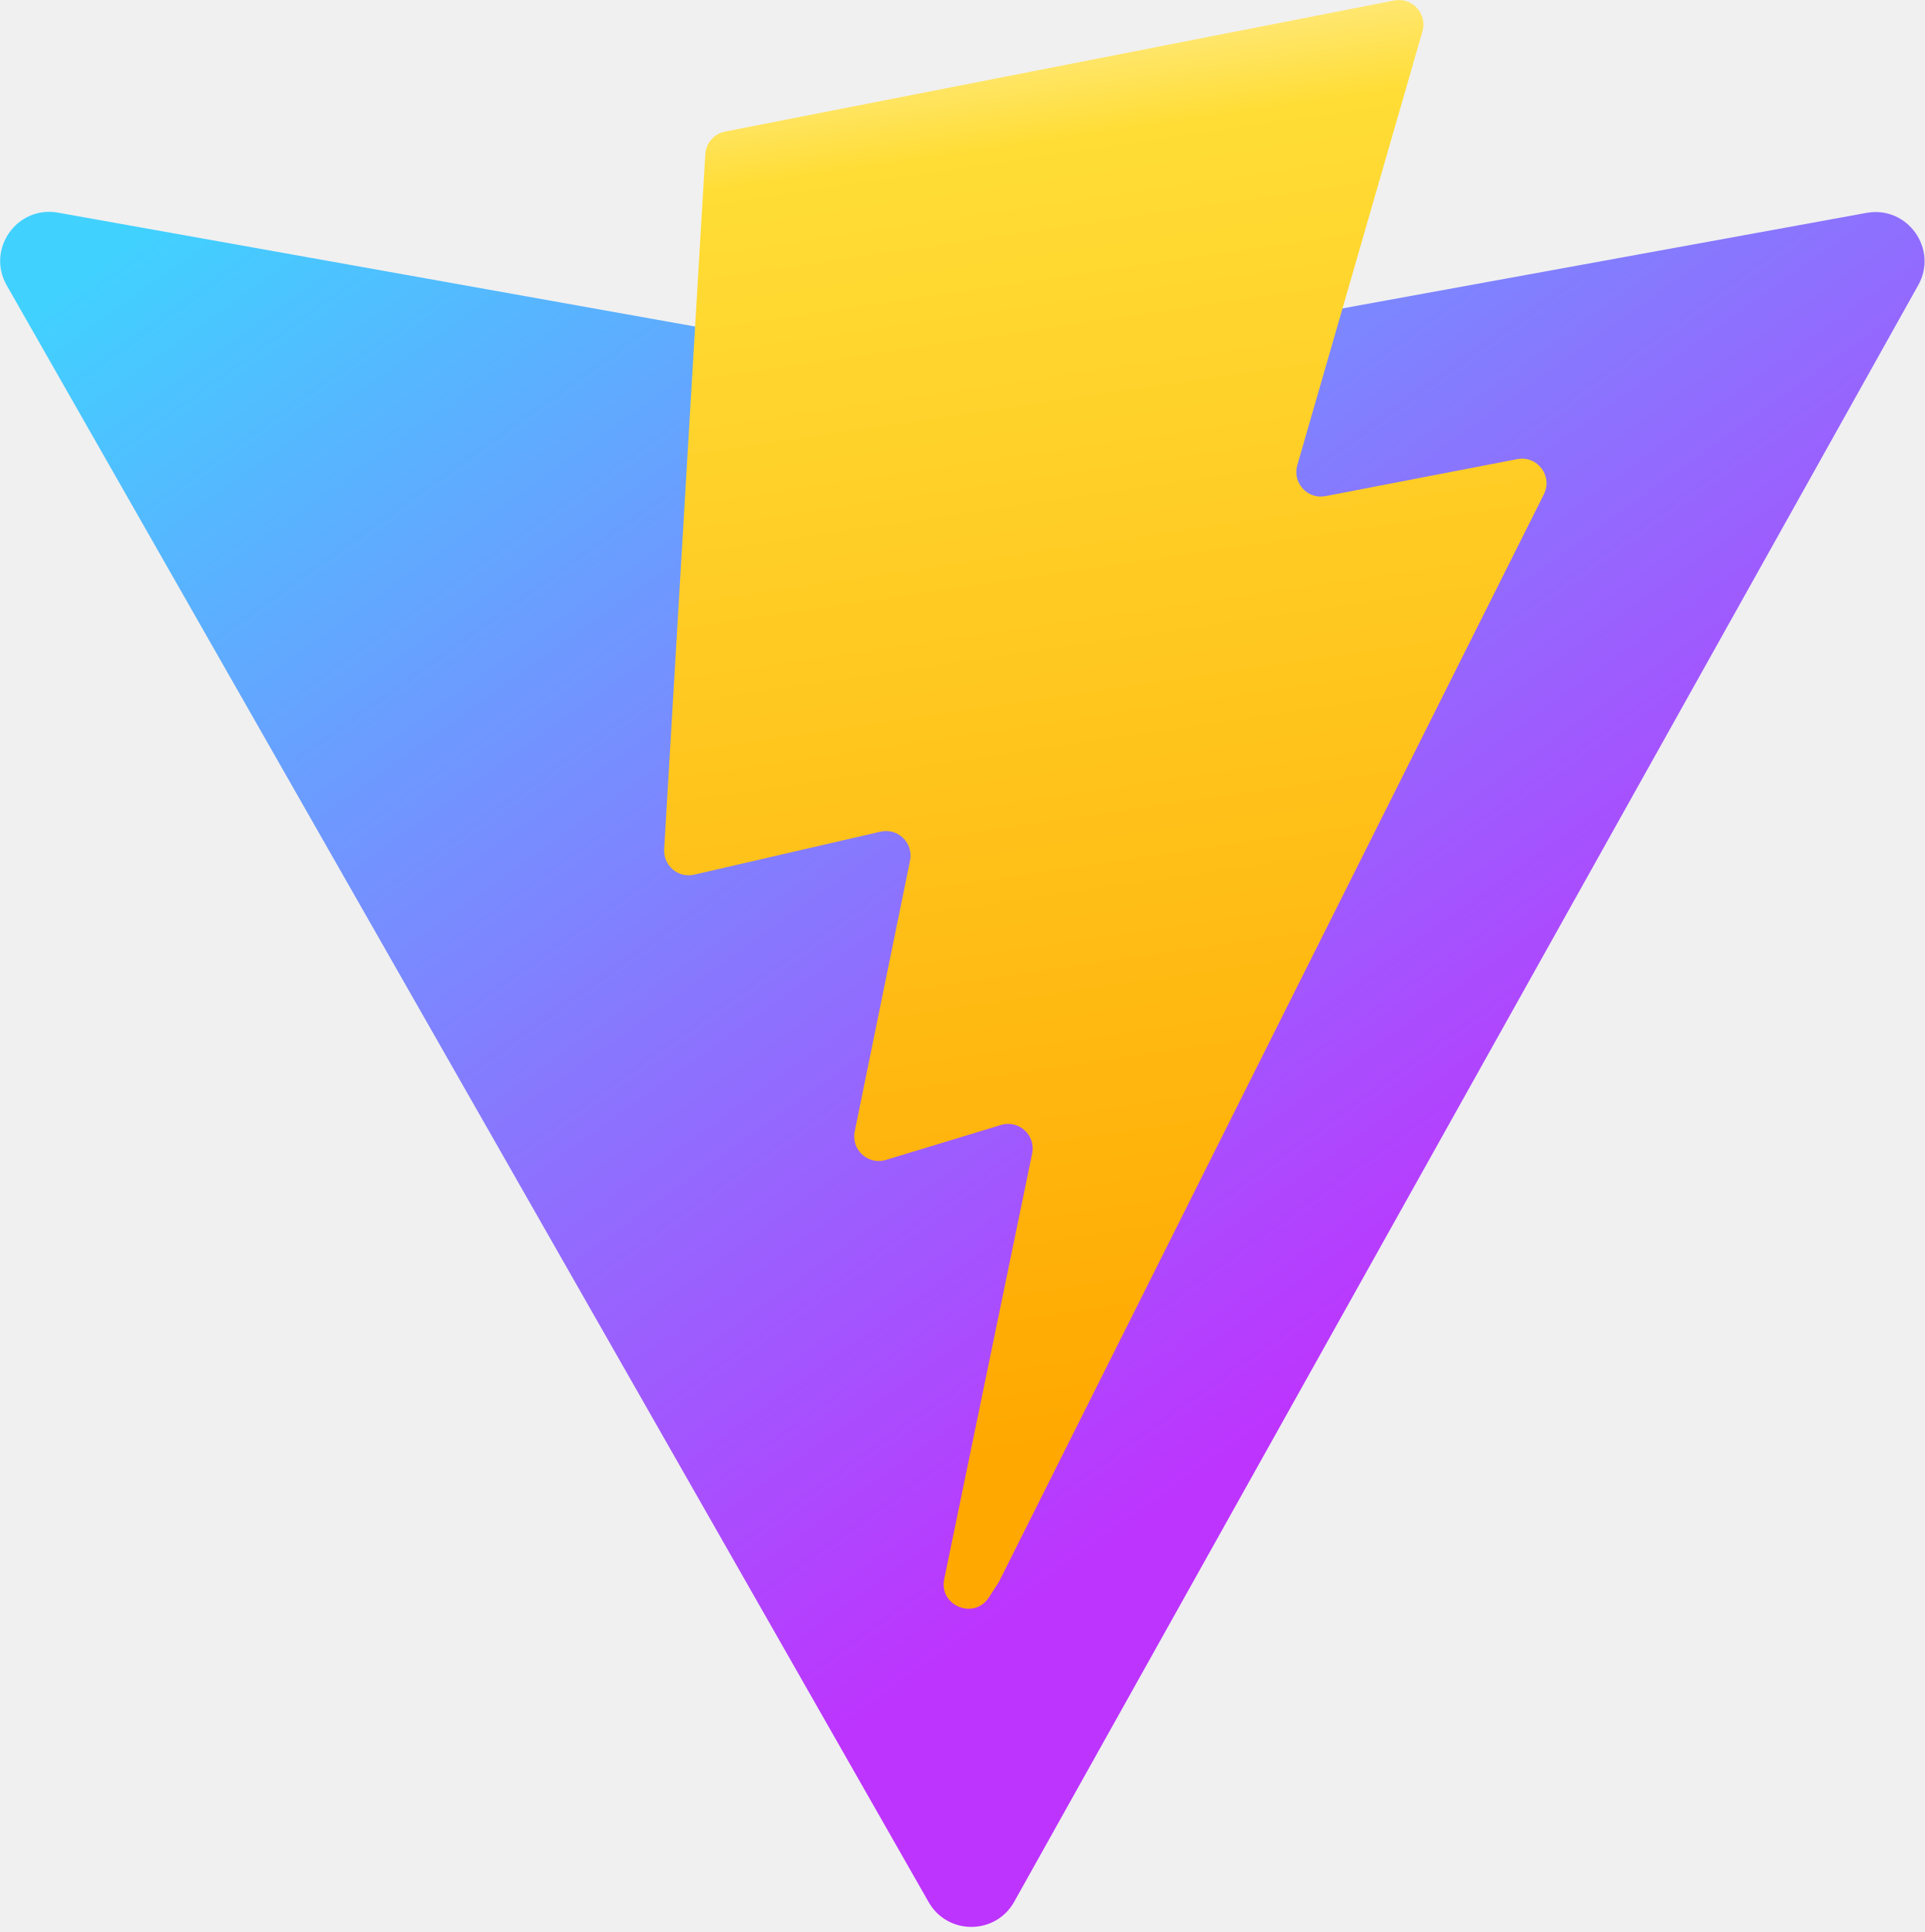
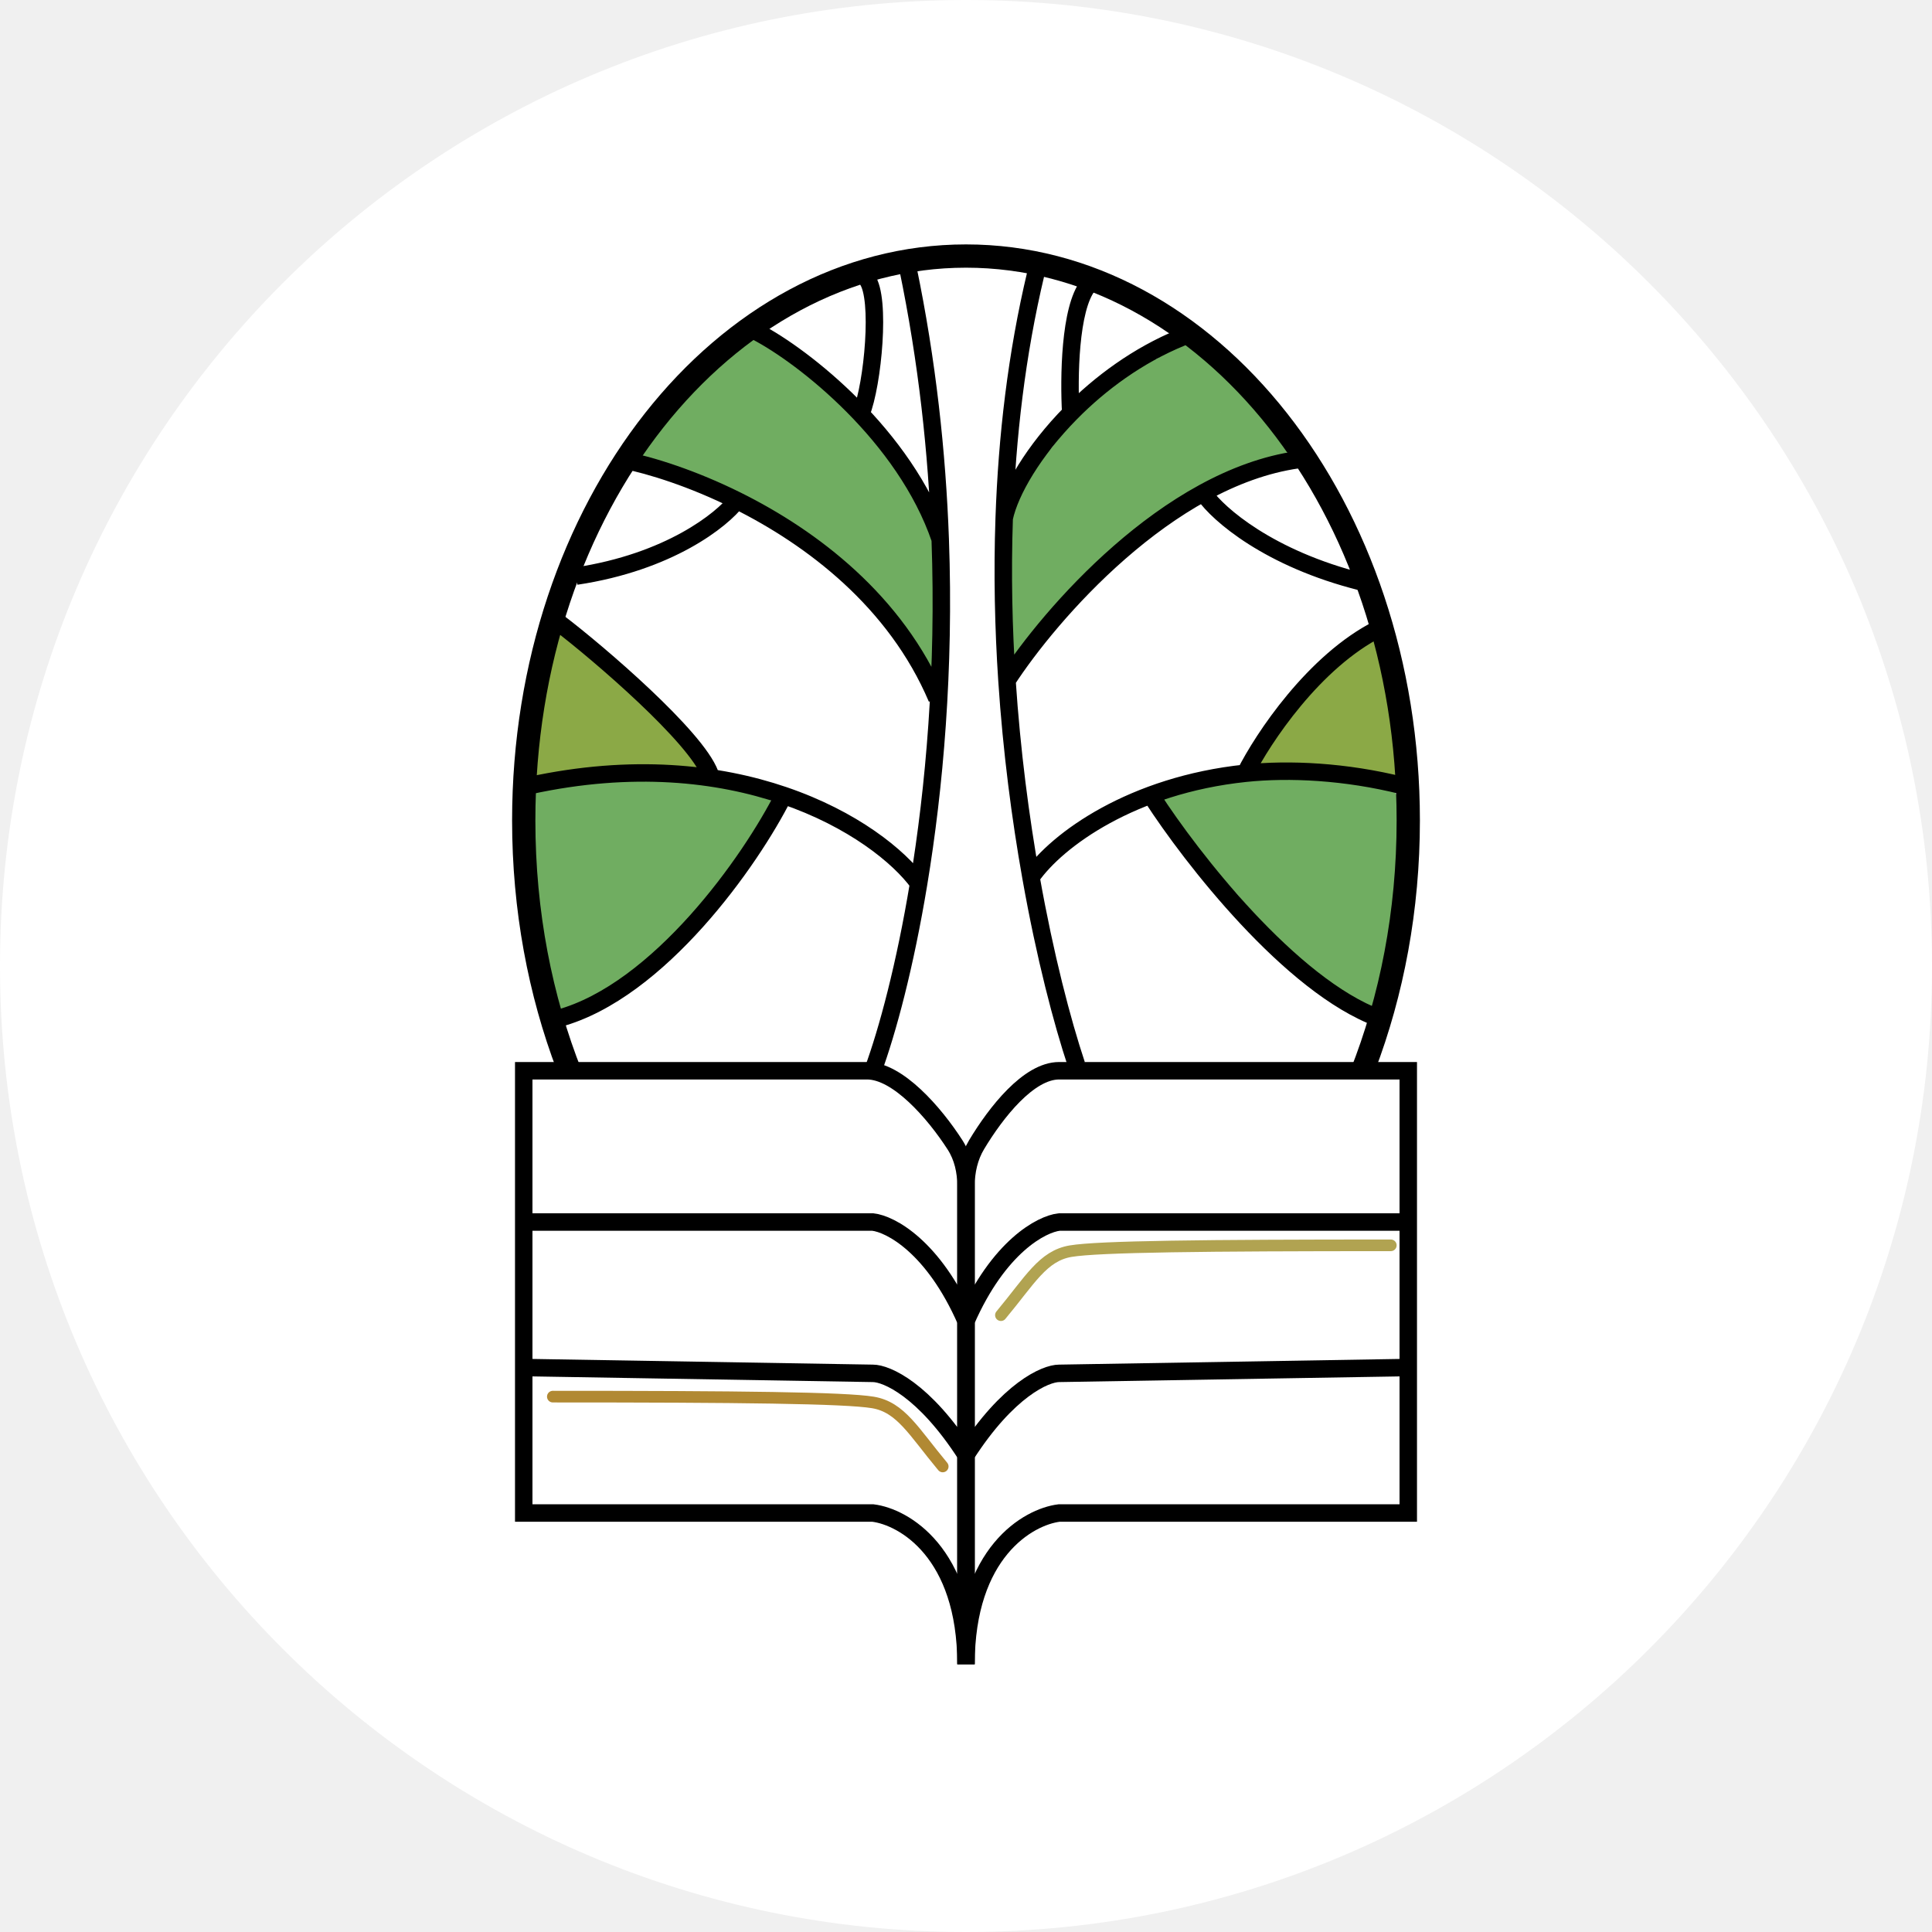
- <svg xmlns="http://www.w3.org/2000/svg" aria-hidden="true" role="img" class="iconify iconify--logos" width="31.88" height="32" preserveAspectRatio="xMidYMid meet" viewBox="0 0 256 257">
-   <defs>
-     <linearGradient id="IconifyId1813088fe1fbc01fb466" x1="-.828%" x2="57.636%" y1="7.652%" y2="78.411%">
-       <stop offset="0%" stop-color="#41D1FF" />
-       <stop offset="100%" stop-color="#BD34FE" />
-     </linearGradient>
-     <linearGradient id="IconifyId1813088fe1fbc01fb467" x1="43.376%" x2="50.316%" y1="2.242%" y2="89.03%">
-       <stop offset="0%" stop-color="#FFEA83" />
-       <stop offset="8.333%" stop-color="#FFDD35" />
-       <stop offset="100%" stop-color="#FFA800" />
-     </linearGradient>
-   </defs>
-   <path fill="url(#IconifyId1813088fe1fbc01fb466)" d="M255.153 37.938L134.897 252.976c-2.483 4.44-8.862 4.466-11.382.048L.875 37.958c-2.746-4.814 1.371-10.646 6.827-9.67l120.385 21.517a6.537 6.537 0 0 0 2.322-.004l117.867-21.483c5.438-.991 9.574 4.796 6.877 9.62Z" />
-   <path fill="url(#IconifyId1813088fe1fbc01fb467)" d="M185.432.063L96.44 17.501a3.268 3.268 0 0 0-2.634 3.014l-5.474 92.456a3.268 3.268 0 0 0 3.997 3.378l24.777-5.718c2.318-.535 4.413 1.507 3.936 3.838l-7.361 36.047c-.495 2.426 1.782 4.5 4.151 3.78l15.304-4.649c2.372-.72 4.652 1.36 4.15 3.788l-11.698 56.621c-.732 3.542 3.979 5.473 5.943 2.437l1.313-2.028l72.516-144.72c1.215-2.423-.88-5.186-3.54-4.672l-25.505 4.922c-2.396.462-4.435-1.77-3.759-4.114l16.646-57.705c.677-2.35-1.37-4.583-3.769-4.113Z" />
+ <svg xmlns="http://www.w3.org/2000/svg" viewBox="0 0 166 166" aria-hidden="true" role="img" class="iconify iconify--logos" width="166" height="166" preserveAspectRatio="xMidYMid meet" fill="none">
+   <rect width="166" height="166" rx="83" fill="white" />
+   <path d="M73.516 39.775C73.844 40.021 74.219 40.182 74.548 40.452C74.773 40.636 74.928 40.732 74.508 40.672C74.191 40.627 73.726 40.166 73.51 39.95C73.062 39.502 72.69 39.109 72.378 38.557C72.037 37.954 71.613 37.369 71.24 36.779C71.007 36.409 70.631 35.8 70.288 35.536C69.96 35.283 69.64 34.882 69.326 34.594C68.691 34.01 67.869 33.528 67.151 33.05C66.623 32.698 65.575 32.165 65.393 31.527C65.228 30.949 64.116 31.026 63.679 31.026C63.225 31.026 62.742 31.172 62.311 31.316C61.972 31.429 61.773 31.511 62.221 31.477C62.94 31.421 63.604 30.704 64.315 30.665C65.549 30.596 66.298 31.376 67.337 31.837C67.651 31.977 67.93 32.425 68.284 32.469C68.581 32.506 68.817 32.888 69.006 33.1C69.255 33.38 69.496 33.501 69.772 33.777C70.092 34.096 70.352 34.527 70.594 34.899C70.891 35.356 71.347 35.764 71.671 36.207C72.369 37.158 72.685 38.199 73.696 38.873" stroke="#70AD61" stroke-width="3" stroke-linecap="round" />
+   <path d="M48.244 69.294C47.928 69.382 47.802 70.007 47.721 70.276C47.536 70.884 47.294 71.5 47.267 72.141C47.244 72.686 47.378 72.57 47.546 72.141C47.796 71.501 47.831 70.736 47.724 70.062C47.656 69.626 47.561 69.17 47.441 68.744C47.399 68.594 47.306 68.283 47.251 68.596C47.115 69.367 47.19 70.205 47.197 70.985C47.198 71.114 47.392 72.695 47.531 72.001C47.653 71.389 47.686 70.77 47.686 70.148C47.686 70.108 47.701 69.642 47.651 69.834C47.569 70.142 47.572 70.516 47.546 70.834C47.472 71.721 47.384 72.605 47.302 73.49C47.207 74.511 47.216 75.529 47.088 76.55C46.862 78.363 46.531 80.166 47.023 81.968C47.188 82.575 47.153 83.661 47.825 83.922C47.998 83.99 48.409 84.28 48.562 84.085C48.902 83.653 49.392 83.348 49.834 83.031C50.532 82.529 51.371 81.933 51.874 81.231C51.935 81.147 52.161 80.827 52.041 81.134C51.919 81.444 51.672 81.7 51.455 81.945C50.914 82.554 50.224 82.988 49.725 83.659C49.511 83.949 49.314 84.251 49.167 84.582C49.053 84.838 49.381 84.833 49.539 84.76C50.261 84.429 50.983 84.149 51.688 83.76C52.568 83.273 53.519 82.728 54.193 81.968C54.822 81.26 55.368 81.216 55.992 80.5C56.557 79.853 57.169 78.55 57.734 77.915C58.219 77.369 58.636 76.782 59.095 76.213C59.536 75.666 60.078 75.159 60.456 74.569C60.717 74.161 61.081 73.794 61.453 73.483C62.124 72.921 62.686 72.194 63.462 71.753C63.857 71.528 64.214 71.228 64.578 70.954C64.738 70.835 65.207 70.605 65.207 70.376C65.207 70.072 65.153 69.717 64.854 69.543C64.268 69.201 63.554 69.103 62.892 68.98C61.549 68.731 60.191 68.569 58.85 68.313C56.626 67.89 54.34 67.988 52.087 67.894C51.177 67.857 50.273 67.829 49.361 67.829C49.198 67.829 49.035 67.829 48.872 67.829C48.647 67.829 48.577 67.77 48.818 67.844C51.16 68.565 53.544 68.972 55.992 69.155C56.602 69.2 57.248 69.174 57.85 69.294C57.938 69.312 57.008 69.491 56.884 69.504C54.422 69.757 51.947 69.932 49.493 70.256C48.487 70.389 47.494 70.602 46.487 70.722C46.438 70.727 45.745 70.766 46.127 70.76C46.907 70.748 47.69 70.634 48.469 70.586C49.923 70.496 51.371 70.481 52.828 70.481C53.539 70.481 54.244 70.421 54.953 70.411C55.32 70.406 55.069 70.48 54.86 70.59C54.214 70.929 53.472 71.111 52.781 71.334C51.786 71.656 50.794 71.993 49.803 72.327C49.194 72.532 48.577 72.757 47.996 73.033C47.817 73.118 48.556 73.029 48.616 73.021C51.472 72.664 54.351 72.146 57.175 71.594C58.419 71.351 59.65 71.05 60.886 70.776C61.015 70.747 61.642 70.516 61.201 70.702C59.183 71.552 57.177 72.371 55.201 73.32C52.748 74.498 50.311 75.785 47.926 77.097C46.595 77.829 50.868 76.318 52.285 75.771C54.846 74.782 57.136 73.303 59.63 72.188C59.845 72.092 60.416 71.733 60.026 72.172C59.525 72.735 58.938 73.209 58.389 73.723C56.556 75.439 54.526 76.905 52.432 78.284C52.329 78.352 51.552 78.768 51.606 78.959C51.679 79.212 52.646 78.716 52.719 78.675C54.083 77.934 55.467 77.229 56.721 76.306C57.051 76.063 57.364 75.817 57.706 75.593C57.875 75.481 57.465 75.963 57.408 76.011C56.206 77.042 55.084 78.168 53.859 79.176C53.119 79.785 52.205 80.42 51.664 81.231" stroke="#70AD61" stroke-width="3" stroke-linecap="round" />
+   <path d="M101.142 68.82C101.142 69.558 101.915 70.06 102.386 70.518C102.635 70.76 102.918 70.983 103.183 71.205C103.523 71.49 103.814 71.828 104.146 72.123C104.781 72.687 105.225 73.418 105.796 74.035C105.95 74.201 106.107 74.381 106.249 74.555C106.423 74.769 106.648 74.955 106.807 75.173C107.024 75.47 107.316 75.703 107.547 75.988C108.005 76.558 108.504 77.103 109.02 77.619C109.5 78.099 109.859 78.719 110.282 79.248C110.976 80.116 111.521 81.085 112.344 81.826C113.064 82.473 113.803 83.095 114.598 83.645C114.857 83.824 115.2 83.889 115.456 84.06C115.756 84.26 116.032 84.489 116.327 84.702C116.575 84.88 116.813 85.09 117.118 85.207C117.293 85.274 117.676 85.466 117.819 85.281C117.99 85.062 118.057 84.756 118.106 84.487C118.188 84.035 118.32 83.559 118.458 83.123C118.599 82.68 118.632 82.218 118.687 81.759C118.756 81.186 118.826 80.611 118.826 80.033C118.826 79.003 118.783 77.981 118.783 76.952C118.783 76.066 118.954 75.203 118.954 74.314C118.954 73.173 118.912 72.034 118.912 70.89C118.912 70.508 118.826 70.147 118.826 69.765C118.826 69.514 118.799 69.235 118.675 69.013C118.59 68.86 118.385 68.906 118.234 68.906C117.653 68.906 117.081 68.934 116.501 68.971C115.559 69.029 114.609 69.198 113.665 69.207C113.039 69.212 112.413 69.207 111.786 69.207C110.411 69.207 109.056 69.007 107.685 68.992C107.179 68.986 106.668 68.922 106.166 68.863C105.742 68.813 105.322 68.82 104.895 68.82C104.453 68.82 104.011 68.82 103.569 68.82C103.48 68.82 103.015 68.861 103.161 68.796C103.653 68.581 104.308 68.6 104.833 68.52C105.787 68.374 106.739 68.299 107.699 68.21C108.201 68.163 108.655 67.96 109.144 67.885C109.591 67.818 110.087 67.876 110.539 67.876C111.143 67.876 111.741 67.962 112.344 67.962C113.384 67.962 114.399 67.971 115.435 68.067C115.637 68.085 115.855 68.133 116.057 68.133C116.349 68.133 115.944 68.296 115.859 68.315C115.08 68.485 114.204 68.464 113.41 68.496C112.203 68.545 111.002 68.62 109.798 68.706C107.759 68.851 105.745 69.036 103.698 68.99C103.345 68.982 102.982 68.971 102.63 68.947C102.533 68.94 102.465 68.873 102.386 68.863C102.363 68.86 102.281 68.805 102.353 68.83C102.628 68.925 102.891 69.071 103.159 69.185C104.314 69.677 105.559 69.969 106.772 70.277C106.823 70.29 107.308 70.371 107.103 70.473C106.914 70.567 106.704 70.587 106.507 70.656C106.426 70.685 105.451 71.089 105.529 71.157C105.592 71.212 105.784 71.181 105.854 71.183C106.095 71.191 106.335 71.216 106.576 71.222C107.52 71.244 108.472 71.096 109.411 71.019C110.5 70.93 111.584 70.807 112.673 70.73C113.106 70.7 114.388 70.504 113.971 70.623C112.89 70.932 111.804 71.24 110.701 71.465C109.923 71.624 109.142 71.828 108.381 72.061C108.215 72.112 108.052 72.174 107.88 72.206C107.864 72.21 108.25 72.205 108.329 72.202C110.383 72.109 112.43 72.038 114.476 71.803C115.175 71.723 115.883 71.614 116.575 71.481C116.995 71.401 116.516 71.443 116.372 71.462C114.843 71.668 113.313 71.853 111.782 72.04C110.858 72.152 109.94 72.306 109.016 72.416C108.475 72.481 107.883 72.523 107.356 72.662C106.824 72.802 108.433 72.435 108.968 72.306C109.16 72.26 109.619 72.205 109.755 72.042C109.76 72.036 109.064 72.109 108.963 72.125C108.51 72.199 108.042 72.3 107.604 72.435C107.514 72.463 106.879 72.712 106.948 72.726C107.349 72.806 107.785 72.774 108.19 72.767C108.972 72.753 109.76 72.678 110.523 72.502C110.665 72.469 111.206 72.392 111.228 72.168C111.249 71.961 110.891 71.916 110.747 71.894C110.109 71.795 109.43 71.822 108.787 71.825C107.968 71.829 107.172 71.896 106.373 72.08C106.127 72.137 105.564 72.195 105.422 72.447C105.306 72.652 105.49 72.782 105.658 72.855C106.238 73.106 106.946 73.126 107.566 73.146C108.8 73.186 110.049 73.187 111.271 72.998C112.308 72.838 113.336 72.608 114.316 72.23C114.924 71.996 115.522 71.752 116.017 71.319C116.062 71.28 116.366 70.984 116.174 70.969C115.8 70.939 115.413 70.971 115.049 71.052C113.67 71.361 112.215 71.948 111.023 72.707C110.612 72.969 109.518 73.927 110.37 74.348C110.761 74.541 111.27 74.501 111.691 74.477C112.566 74.425 113.495 74.079 114.293 73.73C114.911 73.46 115.518 73.08 115.95 72.555C116.054 72.427 116.25 72.242 116.25 72.061C116.25 71.742 113.873 72.341 113.718 72.383C111.921 72.871 110.03 73.598 108.52 74.713C108.47 74.749 108.08 74.999 108.212 75.111C108.53 75.38 109.252 75.269 109.626 75.249C110.56 75.2 111.532 74.926 112.409 74.61C113.054 74.377 113.691 74.071 114.214 73.618C114.299 73.544 114.498 73.375 114.491 73.241C114.482 73.075 113.79 73.157 113.708 73.163C113.028 73.21 112.331 73.499 111.72 73.785C111.005 74.12 110.239 74.573 109.702 75.163C109.575 75.303 109.308 75.603 109.521 75.774C109.895 76.073 110.45 76.035 110.895 76.053C112.325 76.109 114.281 75.981 115.327 74.841C115.353 74.813 116.064 73.832 115.835 73.766C115.51 73.671 115.051 73.853 114.767 73.99C114.005 74.358 113.315 74.844 112.633 75.34C112.205 75.651 110.881 76.341 111.214 77.095C111.518 77.781 112.876 77.272 113.289 77.061C114.392 76.499 115.27 75.641 115.924 74.6C115.996 74.486 116.117 74.309 116.117 74.164C116.117 73.99 115.547 74.206 115.487 74.238C114.54 74.75 113.641 75.628 113.081 76.544C112.853 76.917 112.733 77.279 112.783 77.719C112.827 78.106 113.219 78.258 113.551 78.328C114.885 78.607 116.269 78.118 116.808 76.79C116.93 76.49 117.419 75.268 116.892 75.07C116.578 74.953 116.14 75.109 115.864 75.247C115.114 75.622 114.399 76.216 113.785 76.78C113.123 77.388 112.538 78.106 112.158 78.926C112.055 79.151 111.737 79.795 111.934 80.056C112.05 80.21 112.431 80.236 112.602 80.238C113.058 80.243 113.456 80.031 113.809 79.756C114.299 79.372 114.694 78.863 114.941 78.292C115.149 77.811 115.27 77.271 115.544 76.823C115.717 76.54 115.416 76.721 115.311 76.832C114.752 77.429 114.272 78.082 113.782 78.735C113.468 79.155 111.879 81.008 112.819 81.561C113.645 82.047 114.87 81.329 115.378 80.686C115.816 80.131 116.118 79.498 116.336 78.831C116.435 78.53 116.621 78.212 116.677 77.901C116.709 77.724 116.354 77.996 116.331 78.018C115.789 78.533 115.357 79.147 114.929 79.756C114.633 80.177 113.655 81.454 114.553 81.773C115.436 82.088 116.369 81.353 116.699 80.581C116.774 80.405 117.26 79.261 117.185 80.085C117.082 81.221 116.25 82.216 116.25 83.38C116.25 83.418 116.278 83.311 116.298 83.28C116.382 83.149 116.473 83.02 116.541 82.88C116.871 82.198 116.916 81.381 116.959 80.641C117.033 79.334 116.951 78.071 116.744 76.778C116.58 75.752 116.332 74.751 116.25 73.713C116.208 73.181 116.236 72.632 116.131 72.106C116.078 71.841 116.154 72.649 116.191 72.917C116.268 73.477 116.423 74.067 116.613 74.598C116.654 74.714 116.865 75.293 116.99 74.982C117.162 74.551 117.204 74.121 117.323 73.678C117.372 73.499 117.421 73.219 117.581 73.112" stroke="#70AD61" stroke-width="3" stroke-linecap="round" />
+   <path d="M49.57 76.624C49.57 77.507 49.181 78.399 48.958 79.246C48.873 79.567 48.733 79.876 48.733 80.211C48.733 80.3 48.728 80.547 48.733 80.293C48.741 79.856 48.856 79.424 48.938 78.997C49.085 78.238 49.015 77.424 49.012 76.655C49.008 75.649 48.733 74.684 48.733 73.692C48.733 72.645 48.936 75.779 48.942 76.826C48.947 77.697 48.819 80.302 48.942 79.439C49.025 78.859 49.238 78.276 49.431 77.725C49.569 77.332 49.653 76.922 49.811 76.535C49.961 76.167 49.965 76.761 49.974 76.88C50.071 78.24 49.95 79.617 49.694 80.952C49.547 81.719 49.398 82.517 49.151 83.255C48.977 83.779 48.926 84.343 48.787 84.9C48.755 85.03 48.253 85.955 48.329 86.032C48.346 86.049 48.69 85.709 48.717 85.683C49.102 85.312 49.562 85.029 49.974 84.69C50.381 84.356 50.642 83.869 51.036 83.519C51.344 83.246 51.553 82.885 51.862 82.612C52.288 82.236 52.727 81.893 53.2 81.58C54.086 80.995 54.974 80.39 55.892 79.866C56.834 79.327 57.689 78.575 58.591 77.95C58.987 77.676 59.221 77.141 59.483 76.748C59.684 76.446 59.85 76.066 60.095 75.802C60.249 75.636 60.475 75.425 60.584 75.228C60.977 74.521 61.944 74.127 62.205 73.343" stroke="#70AD61" stroke-width="3" stroke-linecap="round" />
+   <path d="M88.363 43.337C88.363 44.008 88.079 44.55 87.903 45.185C87.825 45.464 87.452 47.565 87.712 47.598C87.973 47.63 87.949 48.995 87.949 49.192C87.949 49.567 87.949 49.942 87.949 50.317C87.949 50.448 87.924 50.825 87.86 50.941C87.681 51.263 87.771 51.779 87.771 52.155C87.771 52.587 87.712 52.97 87.712 53.398C87.712 53.778 87.755 54.208 87.656 54.555C87.63 54.646 87.676 54.753 87.65 54.844C87.635 54.896 87.534 55.013 87.534 54.959C87.534 54.814 87.775 54.487 87.863 54.374C88.285 53.832 88.769 53.406 89.251 52.924C89.425 52.75 89.66 52.553 89.77 52.332C89.868 52.137 89.9 51.923 90.02 51.727C90.153 51.511 90.185 51.254 90.303 51.03C90.458 50.735 90.649 50.5 90.822 50.228C91.176 49.673 91.724 49.209 92.18 48.752C92.722 48.21 93.248 47.656 93.808 47.124C94.249 46.705 94.674 46.258 95.109 45.822C95.301 45.631 95.628 45.449 95.76 45.231C95.946 44.924 96.308 44.59 96.589 44.369C97.216 43.877 97.526 43.04 98.246 42.64C98.519 42.488 98.762 42.236 99.015 42.048C99.424 41.745 99.906 41.556 100.321 41.266C100.968 40.812 101.674 40.359 102.359 39.99C102.615 39.852 102.859 39.767 103.132 39.668C103.347 39.589 104.025 39.481 103.796 39.49C103.59 39.499 103.288 39.71 103.099 39.799C102.744 39.967 102.375 40.081 102.007 40.214C101.321 40.462 100.647 40.703 99.995 41.029C99.675 41.189 99.276 41.315 99.015 41.562C98.707 41.853 98.376 42.132 98.065 42.423C97.858 42.617 97.764 43.001 97.566 43.159C97.392 43.298 97.471 43.514 97.68 43.514C98.101 43.514 98.461 43.091 98.808 42.89C99.193 42.667 99.642 42.378 99.975 42.081C100.26 41.827 100.679 41.612 101.027 41.443C101.358 41.283 101.818 41.139 102.106 40.924C102.479 40.644 103.005 40.459 103.424 40.233C103.988 39.93 104.559 39.52 105.17 39.316C105.653 39.155 106.08 38.822 106.587 38.721C106.898 38.659 107.308 38.535 107.583 38.366C107.725 38.279 108.033 38.188 108.201 38.188C108.436 38.188 108.604 38.07 108.839 38.07C109.174 38.07 109.584 38.177 109.253 37.761C108.791 37.179 108.248 36.726 107.705 36.222C107.237 35.788 106.875 35.291 106.479 34.795C106.378 34.669 106.179 34.409 106.028 34.342C105.411 34.067 104.892 33.397 104.374 32.984C104.004 32.688 103.784 32.153 103.368 31.915C103.218 31.829 103.027 31.693 102.908 31.573C102.779 31.445 102.65 31.332 102.507 31.205C102.387 31.099 102.196 31.009 102.093 30.88C101.971 30.727 100.506 31.884 100.317 32.02C100.025 32.231 99.745 32.463 99.43 32.639C99.23 32.749 99.055 32.974 98.851 33.053C98.651 33.13 98.461 33.32 98.279 33.434C98.055 33.575 97.826 33.717 97.608 33.868C97.45 33.977 97.296 34.09 97.135 34.197C96.986 34.296 96.859 34.47 96.707 34.545C96.395 34.702 96.157 35.011 95.908 35.259C95.627 35.54 95.267 35.817 95.021 36.12C94.422 36.857 93.671 37.591 92.92 38.175C92.242 38.703 91.618 39.327 91.039 39.95C90.532 40.496 90.148 41.218 89.757 41.857C89.56 42.18 89.359 42.516 89.159 42.831C89.1 42.922 88.977 43.224 89.017 43.123C89.117 42.873 89.289 42.618 89.431 42.39C90.437 40.782 91.642 39.288 92.788 37.774C93.155 37.289 93.594 36.713 94.044 36.308C94.385 36.001 94.664 35.616 95.037 35.348C95.18 35.245 95.253 35.08 95.405 34.992C95.59 34.887 95.765 34.749 95.938 34.624C96.39 34.298 96.879 34.022 97.329 33.691C97.846 33.309 98.376 32.789 98.989 32.566C99.078 32.534 100.37 32.009 100.304 32.224C99.978 33.284 98.883 34.204 98.095 34.894C96.806 36.023 95.39 37.022 94.031 38.063C92.822 38.99 91.554 39.923 90.612 41.134C89.746 42.246 89.251 43.34 89.251 44.757C89.251 45.499 89.31 46.239 89.31 46.977C89.31 47.699 89.169 48.599 88.659 49.136C88.229 49.59 87.971 50.06 87.771 50.649C87.648 51.013 87.416 51.435 87.416 51.829C87.416 52.115 87.416 52.401 87.416 52.687C87.416 52.939 87.298 53.181 87.298 53.427C87.298 53.685 87.071 54.46 87.252 54.686C87.296 54.742 87.426 55.14 87.581 54.877C87.735 54.614 87.942 54.339 88.126 54.094C88.723 53.304 89.11 52.276 89.474 51.366C89.996 50.061 90.704 48.795 91.352 47.548C91.825 46.637 92.239 45.666 92.775 44.787C93.26 43.992 93.695 43.126 94.311 42.42C96.156 40.3 98.804 38.761 101.488 37.952C101.708 37.885 101.92 37.774 102.152 37.774C102.376 37.774 101.708 37.854 101.501 37.938C100.553 38.323 99.645 38.778 98.733 39.24C97.661 39.783 96.503 40.109 95.425 40.634C94.743 40.967 95.42 40.695 95.688 40.556C96.502 40.132 97.347 39.762 98.141 39.3C99.07 38.758 99.879 38.061 100.659 37.327C101.243 36.778 101.884 36.207 102.323 35.528C102.497 35.259 102.605 35.029 102.172 35.239C101.546 35.542 100.964 35.939 100.409 36.357C99.754 36.851 99.105 37.322 98.525 37.902C98.488 37.94 98.372 38.045 98.417 38.017C98.736 37.819 98.998 37.463 99.262 37.202C100.415 36.063 101.616 34.771 102.237 33.247C102.453 32.717 102.128 33.214 101.997 33.408C101.52 34.115 101.027 34.854 100.672 35.63C100.636 35.71 100.271 36.706 100.521 36.636C100.996 36.505 101.412 36.054 101.856 35.834C102.29 35.619 102.819 35.439 103.309 35.466C103.561 35.48 103.3 36.243 103.25 36.347C102.879 37.124 102.435 37.834 101.83 38.451C101.605 38.68 101.381 38.912 101.136 39.119C101.017 39.219 101.4 38.977 101.429 38.958C101.955 38.604 102.445 38.279 103.026 38.011C103.251 37.907 103.474 37.81 103.714 37.748C103.838 37.715 103.992 37.718 104.095 37.633C104.11 37.62 104.137 38.397 104.358 38.353C104.796 38.265 105.218 37.771 105.397 37.393C105.475 37.228 105.525 37.08 105.525 36.899C105.525 36.876 105.51 36.775 105.555 36.775C105.584 36.775 105.761 37 105.788 37.034C105.932 37.22 105.751 37.182 105.597 37.182C104.846 37.182 104.139 37.355 103.408 37.511C101.545 37.909 99.665 38.35 97.845 38.912C96.155 39.433 94.499 39.991 92.913 40.779C92.55 40.959 91.97 41.149 91.809 41.575C91.744 41.745 91.72 41.933 91.664 42.107C91.638 42.188 91.511 42.531 91.684 42.407C92.134 42.081 92.519 41.548 92.913 41.154C93.029 41.038 93.314 40.672 93.281 40.832C93.249 40.996 92.872 41.29 92.769 41.42C92.058 42.312 91.337 43.182 90.54 43.998C90.143 44.403 89.651 44.776 89.31 45.231" stroke="#70AD61" stroke-width="3" stroke-linecap="round" />
+   <path d="M95.879 42.153C96.07 42.201 95.861 42.776 95.82 42.863C95.784 42.94 95.701 43.306 95.701 43.1" stroke="#70AD61" stroke-width="3" stroke-linecap="round" />
+   <path d="M58.993 36.889C59.101 36.869 59.411 36.617 59.314 36.708C59.097 36.913 58.849 37.056 58.723 37.34C58.609 37.596 57.741 38.19 57.741 38.372C57.741 38.636 58.075 37.961 58.272 37.786C58.496 37.586 58.711 37.352 58.923 37.139C59.37 36.692 58.504 37.309 58.362 37.43C58.216 37.554 57.994 37.553 57.821 37.63C57.772 37.652 57.47 37.813 57.47 37.741C57.47 37.482 58.115 36.974 58.312 36.849C59.013 36.402 59.74 35.933 60.477 35.491C61.044 35.151 61.605 34.752 62.08 34.293C62.311 34.071 62.606 33.947 62.872 33.777C63.049 33.663 63.099 33.486 63.253 33.371C63.717 33.023 63.907 32.464 64.18 31.973C64.346 31.675 64.128 31.393 64.405 31.116C64.565 30.957 64.859 30.551 65.127 30.685C65.462 30.852 65.767 31.496 66.049 31.767C66.368 32.074 66.699 32.345 67.021 32.649C68.067 33.637 69.275 34.166 70.449 35.015C71.02 35.427 71.726 35.847 72.163 36.393C72.612 36.955 73.295 37.369 73.736 37.936C74.521 38.945 75.602 39.982 76.131 41.173C76.829 42.743 77.665 44.484 77.665 46.249C77.665 47.493 77.575 48.723 77.575 49.963C77.575 50.696 77.395 51.685 77.595 52.383C77.697 52.742 78 52.124 78 52.5C78 52.773 78.441 52.735 78.5 53C78.591 53.409 78.673 54.238 79 54.5C79.271 54.717 79.97 57.054 80 56C79.5 54.5 79.5 52.608 79.5 50.92C79.5 49.217 79.673 47.508 79.088 45.929C78.437 44.172 76.802 43.765 75.174 43.067C71.769 41.608 68.311 40.248 64.716 39.324C63.977 39.134 63.315 39.053 62.551 39.053C62.107 39.053 61.711 39.061 61.294 38.968C60.387 38.767 59.475 38.602 58.547 38.602C57.854 38.602 57.161 38.602 56.468 38.602C56.331 38.602 55.722 38.602 56.162 38.602C56.7 38.602 57.236 38.811 57.731 39.003C58.434 39.277 58.978 39.616 59.625 39.975C60.007 40.188 60.408 40.305 60.818 40.426C61.136 40.521 61.698 40.471 61.95 40.697C62.11 40.841 62.367 40.797 62.556 40.903C62.743 41.007 63.211 41.179 63.418 41.213C64.074 41.322 64.629 41.626 65.217 41.92C65.71 42.166 66.153 42.484 66.62 42.752C67.184 43.074 67.77 43.802 68.414 43.919C68.632 43.959 69.016 44.165 69.226 44.285C69.755 44.587 70.186 45.022 70.719 45.347C71.193 45.637 71.817 46.014 72.208 46.405C72.71 46.907 73.193 47.39 73.696 47.893C73.938 48.135 74.237 48.424 74.528 48.615C74.818 48.804 75.011 49.128 75.32 49.316C75.787 49.602 76.032 50.136 76.447 50.459C76.527 50.521 76.791 50.969 76.923 50.92C77.049 50.873 76.227 47.619 76.151 47.352C75.855 46.303 75.642 45.17 75.044 44.235C74.664 43.641 74.11 43.146 73.741 42.571C73.604 42.358 73.496 42.381 73.315 42.261C72.945 42.014 72.623 41.688 72.248 41.434C70.88 40.508 69.454 39.797 67.963 39.094C66.942 38.612 66.011 38.035 65.057 37.45C64.528 37.126 63.873 36.653 63.233 36.618C62.763 36.593 62.311 36.528 61.835 36.528C61.505 36.528 62.911 34.794 63.093 34.599C63.221 34.46 64.22 33.56 63.934 33.301C63.769 33.15 63.219 33.112 63.002 33.06C62.62 32.968 62.2 33.01 61.81 33.01C61.406 33.01 61.037 33.058 60.667 33.231C60.641 33.243 60.198 33.382 60.276 33.441C60.324 33.477 61.239 32.447 61.339 32.309C61.384 32.246 61.662 32.124 61.589 32.288C61.459 32.582 61.174 32.799 60.983 33.05C60.555 33.612 60.03 34.138 59.53 34.639C58.802 35.367 57.947 36.225 57.48 37.159C57.351 37.418 57.158 37.66 57.009 37.921C56.906 38.101 56.443 38.061 56.603 38.061C57.197 38.061 57.562 37.92 58.092 37.655C59.017 37.193 60.033 36.888 60.933 36.383C61.581 36.019 62.392 35.614 62.922 35.085C63.176 34.831 63.402 34.501 63.754 34.383C64.317 34.196 64.812 34.012 65.393 33.867C66.167 33.673 66.111 34.636 66.254 35.18C66.523 36.194 66.273 37.404 67.091 38.222C67.445 38.575 68.613 38.274 69.026 38.222C69.434 38.17 69.965 38.096 70.344 37.926C70.717 37.758 70.793 38.096 70.99 38.422C71.736 39.656 72.345 40.928 72.794 42.301C72.951 42.779 73.051 43.291 73.38 43.694C73.579 43.937 73.974 44.356 74.057 44.646C74.164 45.021 74.305 45.285 73.696 44.987C72.325 44.314 71.255 43.15 70.018 42.281C69.275 41.758 68.446 41.299 67.748 40.717C66.892 40.004 66.751 39.166 66.751 38.121C66.751 37.889 66.803 36.757 66.976 36.618C67.402 36.278 67.967 36.788 68.279 37.069C68.516 37.283 68.732 37.507 68.956 37.731C69.001 37.776 68.947 37.501 68.825 37.41C67.642 36.531 66.257 36.503 64.836 36.418C63.078 36.312 61.175 36.244 59.455 36.713C59.13 36.802 58.835 37.223 58.633 37.475C58.395 37.772 57.455 37.929 57.099 37.971C56.864 37.999 55.622 38.242 56.378 38.242" stroke="#70AD61" stroke-width="3" stroke-linecap="round" />
+   <path d="M81 126C78.5 123 77.4 120.9 75 120.5C72.6 120.1 63.5 120 47.5 120" stroke="#B18933" stroke-linecap="round" />
+   <path d="M86 113C88.5 110 89.6 107.9 92 107.5C94.4 107.1 103.5 107 119.5 107" stroke="#B1A351" stroke-linecap="round" />
+   <path d="M48.65 55.345C48.65 55.57 48.49 55.785 48.462 56.01C48.431 56.258 48.364 56.508 48.319 56.755C48.199 57.414 48.025 58.035 47.818 58.685C47.691 59.084 47.606 59.542 47.553 59.956C47.486 60.468 47.385 60.963 47.314 61.475C47.215 62.191 47.171 62.957 47.171 63.676C47.171 64.021 46.958 64.346 46.932 64.689C46.923 64.811 46.646 65.532 46.704 65.474C47.065 65.113 47.928 65.057 48.401 64.996C48.859 64.937 49.328 64.98 49.785 64.901C50.137 64.84 50.489 64.843 50.846 64.843C52.668 64.843 54.487 64.747 56.308 64.893C56.739 64.927 57.164 64.938 57.599 64.938C57.744 64.938 57.877 64.986 58.029 64.986C58.173 64.986 58.366 65.027 58.122 64.983C57.957 64.953 57.836 64.799 57.713 64.699C57.442 64.477 57.161 64.276 56.907 64.031C56.563 63.699 56.24 63.366 55.916 63.018C55.623 62.704 55.366 62.347 55.094 62.016C54.711 61.55 54.209 61.164 53.784 60.738C53.38 60.335 52.917 60.003 52.516 59.592C52.148 59.215 51.767 58.735 51.466 58.304C51.163 57.869 50.814 57.359 50.368 57.063" stroke="#8BA946" stroke-width="3" stroke-linecap="round" />
+   <path d="M49.08 58.399C49.08 59.135 49.127 59.87 49.127 60.605C49.127 61.084 49.08 61.561 49.08 62.04C49.08 62.26 49.089 62.456 49.273 62.18C49.778 61.424 49.7 60.405 49.7 59.539C49.7 59.501 49.653 59.145 49.769 59.242C50.181 59.587 50.397 60.26 50.559 60.743C50.742 61.286 50.883 62.019 51.291 62.453C51.485 62.66 51.42 62.132 51.419 62.037C51.415 61.744 51.361 61.461 51.302 61.175C51.273 61.033 51.224 60.858 51.331 61.085C51.711 61.892 52.275 62.624 52.956 63.199C53.002 63.237 53.519 63.617 53.519 63.434C53.519 63.047 55.234 64.066 55.353 64.116C56.176 64.457 56.975 64.572 57.838 64.699M57.838 64.699C58.346 64.775 57.352 64.531 57.838 64.699ZM57.838 64.699C58.239 64.838 59.149 65.177 58.959 65.177" stroke="#8BA946" stroke-width="3" stroke-linecap="round" />
+   <path d="M110.359 64.305C110.359 64.135 108.936 65.295 109.027 65.159C109.201 64.898 109.409 64.634 109.655 64.436C109.812 64.309 109.946 64.139 110.088 63.998C110.257 63.829 110.442 63.672 110.615 63.507C110.72 63.407 110.844 63.317 110.956 63.225C111.07 63.13 111.145 63.002 111.249 62.898C111.487 62.66 111.722 62.422 111.941 62.164C112.171 61.895 112.39 61.618 112.619 61.347C112.882 61.035 113.162 60.737 113.421 60.423C113.652 60.144 113.906 59.884 114.137 59.607C114.247 59.475 114.358 59.341 114.464 59.206C114.574 59.065 114.714 58.958 114.827 58.82C115.205 58.355 115.69 57.983 116.085 57.534C116.267 57.328 116.48 57.151 116.663 56.947C116.806 56.788 116.997 56.569 117.179 56.456C117.3 56.381 117.405 56.287 117.528 56.217C117.546 56.207 117.615 56.91 117.623 56.996C117.673 57.567 117.756 58.133 117.829 58.701C117.912 59.337 118.03 60.013 118.265 60.613C118.341 60.806 118.383 61.013 118.452 61.21C118.508 61.371 118.576 61.522 118.622 61.687C118.71 61.999 118.802 62.331 118.843 62.653C118.883 62.976 118.883 63.303 118.943 63.621C118.984 63.84 118.974 64.081 118.974 64.305C118.974 64.428 119.027 64.882 118.836 64.882C118.555 64.882 118.281 64.882 118.002 64.845C117.24 64.742 116.476 64.777 115.71 64.744C114.63 64.698 113.555 64.556 112.474 64.556C112.394 64.556 112.289 64.538 112.212 64.561C112.152 64.579 112.106 64.606 112.041 64.606C112.013 64.606 111.905 64.609 111.997 64.626C112.246 64.672 112.528 64.678 112.781 64.681C113.703 64.693 114.646 64.757 115.561 64.877C116.133 64.952 116.71 65.008 117.276 65.121C117.825 65.231 118.4 65.41 118.961 65.41C119.03 65.41 119.074 65.42 119.137 65.434C119.25 65.459 119.042 65.403 119.018 65.397C118.759 65.332 118.481 65.325 118.217 65.283C117.769 65.212 117.331 65.126 116.886 65.033C116.275 64.906 115.667 64.74 115.046 64.67C114.353 64.592 113.658 64.606 112.962 64.606C112.529 64.606 112.056 64.551 111.63 64.644C111.558 64.659 111.486 64.673 111.414 64.683C111.29 64.701 111.931 64.031 112 64C112.244 63.89 111.954 64.405 112.198 64.289C112.695 64.052 113.203 63.818 113.638 63.476C114.475 62.817 115.169 61.977 115.909 61.215C116.021 61.101 116.144 60.988 116.186 60.828C116.311 60.34 116.422 59.853 116.532 59.362C116.662 58.781 116.796 58.2 116.92 57.618C116.946 57.493 116.998 57.368 117.04 57.247C117.078 57.134 117.098 57.011 117.14 56.901C117.208 56.72 117.24 56.542 117.327 56.368C117.366 56.291 117.473 56.201 117.493 56.131C117.498 56.114 117.517 56.388 117.518 56.431C117.531 56.775 117.542 57.117 117.542 57.462C117.542 58.707 117.159 59.869 116.602 60.974C116.466 61.242 116.343 61.517 116.197 61.779C116.121 61.915 116.042 62.044 115.988 62.191C115.95 62.294 115.935 62.436 115.935 62.547C115.935 62.765 115.841 63.051 116.06 63.209C116.331 63.405 116.648 63.201 116.925 63.137C117.068 63.104 117.208 63.09 117.355 63.101C117.512 63.111 117.602 63.228 117.696 63.342C118.046 63.769 118.236 64.305 118.591 64.732C118.728 64.897 118.828 65.077 118.979 65.228C119.109 65.358 119.317 65.389 119.47 65.485C119.517 65.514 119.685 65.661 119.677 65.661C119.561 65.661 119.453 65.711 119.334 65.711C118.77 65.711 118.209 65.544 117.658 65.448C116.803 65.298 115.936 65.221 115.075 65.11C114.479 65.033 113.898 64.92 113.311 64.796C112.907 64.71 112.516 64.707 112.106 64.707C111.841 64.707 111.577 64.707 111.313 64.707C111.243 64.707 110.792 64.719 110.811 64.681" stroke="#8BA946" stroke-width="3" stroke-linecap="round" />
+   <path d="M45 105V92C53.667 92 71.3 92 74.5 92C77.13 92 80.278 95.603 82.056 98.367C82.728 99.411 83 100.647 83 101.889V113.5M45 105H75C76.5 105.167 80.2 107.1 83 113.5M45 105V117.5M83 113.5V125M45 117.5V130H75C77.667 130.333 83 133.4 83 143V125M45 117.5L75 118C76.167 118 79.4 119.4 83 125" stroke="black" stroke-width="1.5" />
+   <path d="M121 105V92C112.333 92 94.2 92 91 92C88.376 92 85.572 95.587 83.913 98.348C83.273 99.413 83 100.647 83 101.889V113.5M121 105H91C89.5 105.167 85.8 107.1 83 113.5M121 105V117.5M83 113.5V125M121 117.5V130H91C88.333 130.333 83 133.4 83 143V125M121 117.5L91 118C89.833 118 86.6 119.4 83 125" stroke="black" stroke-width="1.5" />
+   <path fill-rule="evenodd" clip-rule="evenodd" d="M116.007 92C118.554 85.583 120 78.293 120 70.5C120 43.796 103.016 23 83 23C62.983 23 46 43.796 46 70.5C46 78.293 47.446 85.583 49.993 92H47.861C45.387 85.498 44 78.204 44 70.5C44 43.162 61.461 21 83 21C104.539 21 122 43.162 122 70.5C122 78.204 120.613 85.498 118.139 92H116.007Z" fill="black" />
+   <path d="M107 66.439L107.078 67.185L107.078 67.185L107 66.439ZM63.312 43L63.646 42.328L63.646 42.328L63.312 43ZM101.784 29.694C102.167 29.537 102.351 29.099 102.194 28.716C102.037 28.333 101.599 28.149 101.216 28.306L101.784 29.694ZM75.704 92.258C76.983 88.772 78.495 83.148 79.671 76.026L78.191 75.782C77.026 82.837 75.534 88.365 74.296 91.742L75.704 92.258ZM79.671 76.026C81.028 67.813 81.943 57.584 81.534 46.306L80.035 46.36C80.44 57.528 79.534 67.656 78.191 75.782L79.671 76.026ZM81.534 46.306C81.264 38.854 80.416 30.941 78.734 22.847L77.266 23.153C78.928 31.155 79.768 38.983 80.035 46.36L81.534 46.306ZM93.212 91.263C91.987 87.59 90.525 82.015 89.322 75.246L87.845 75.509C89.058 82.337 90.537 87.984 91.788 91.737L93.212 91.263ZM89.322 75.246C88.424 70.197 87.671 64.49 87.269 58.419L85.772 58.518C86.179 64.649 86.938 70.411 87.845 75.509L89.322 75.246ZM87.269 58.419C86.973 53.951 86.867 49.289 87.031 44.549L85.532 44.497C85.365 49.293 85.473 54.006 85.772 58.518L87.269 58.419ZM87.031 44.549C87.271 37.631 88.087 30.552 89.73 23.674L88.27 23.326C86.601 30.319 85.774 37.499 85.532 44.497L87.031 44.549ZM79.613 75.568C79.589 75.534 79.564 75.499 79.539 75.464L78.324 76.344C78.345 76.373 78.366 76.403 78.387 76.432L79.613 75.568ZM79.539 75.464C77.748 72.988 73.637 69.696 67.574 67.631L67.09 69.05C72.924 71.038 76.751 74.169 78.324 76.344L79.539 75.464ZM67.574 67.631C61.84 65.677 54.339 64.811 45.341 66.767L45.659 68.233C54.389 66.335 61.613 67.184 67.09 69.05L67.574 67.631ZM66.825 67.673C66.773 67.781 66.718 67.891 66.662 68.004L68.002 68.677C68.062 68.558 68.119 68.442 68.175 68.327L66.825 67.673ZM66.662 68.004C65.278 70.759 62.638 74.906 59.282 78.647C55.912 82.403 51.904 85.658 47.803 86.776L48.197 88.224C52.718 86.991 56.964 83.477 60.399 79.648C63.847 75.804 66.562 71.546 68.002 68.677L66.662 68.004ZM47.545 54.097C49.275 55.414 52.205 57.847 54.847 60.345C56.169 61.594 57.408 62.85 58.387 63.984C59.384 65.139 60.048 66.098 60.298 66.763L61.702 66.237C61.352 65.302 60.529 64.17 59.523 63.004C58.498 61.817 57.219 60.523 55.878 59.255C53.196 56.72 50.225 54.252 48.455 52.903L47.545 54.097ZM89.124 75.916C89.149 75.879 89.174 75.842 89.2 75.805L87.966 74.951C87.936 74.995 87.905 75.04 87.876 75.084L89.124 75.916ZM89.2 75.805C91.301 72.769 97.57 68.182 107.078 67.185L106.922 65.693C97.057 66.727 90.358 71.495 87.966 74.951L89.2 75.805ZM107.078 67.185C110.765 66.798 115.512 67.026 120.318 68.228L120.682 66.772C115.706 65.528 110.784 65.288 106.922 65.693L107.078 67.185ZM107.67 66.776C108.395 65.336 109.839 62.974 111.789 60.632C113.743 58.284 116.165 56.006 118.835 54.671L118.165 53.329C115.235 54.794 112.657 57.245 110.636 59.672C108.611 62.104 107.105 64.562 106.33 66.102L107.67 66.776ZM53.353 40.235C55.745 40.714 59.241 41.815 62.979 43.672L63.646 42.328C59.797 40.416 56.176 39.27 53.647 38.765L53.353 40.235ZM62.979 43.672C69.377 46.851 76.373 52.192 79.81 60.293L81.19 59.707C77.561 51.151 70.218 45.594 63.646 42.328L62.979 43.672ZM62.716 42.545C61.582 44.032 57.229 47.582 49.389 48.758L49.611 50.242C57.771 49.018 62.501 45.301 63.909 43.455L62.716 42.545ZM64.654 29.165C66.609 30.182 69.739 32.372 72.752 35.409C75.764 38.445 78.614 42.28 80.075 46.575L81.495 46.091C79.935 41.509 76.925 37.485 73.817 34.352C70.709 31.22 67.456 28.932 65.346 27.835L64.654 29.165ZM74.696 35.779C75.241 34.416 75.672 31.845 75.823 29.46C75.9 28.255 75.908 27.061 75.816 26.052C75.77 25.548 75.697 25.075 75.59 24.662C75.485 24.26 75.334 23.862 75.1 23.55L73.9 24.45C73.966 24.538 74.055 24.721 74.138 25.04C74.218 25.348 74.28 25.735 74.322 26.189C74.405 27.095 74.4 28.207 74.326 29.365C74.178 31.705 73.759 34.084 73.304 35.221L74.696 35.779ZM87.129 58.908L87.15 58.876L85.891 58.06L85.871 58.092L87.129 58.908ZM87.15 58.876C88.958 56.089 92.363 51.801 96.693 48.018C101.033 44.227 106.224 41.011 111.606 40.242L111.394 38.758C105.597 39.586 100.141 43.015 95.706 46.889C91.262 50.771 87.767 55.168 85.891 58.06L87.15 58.876ZM102.886 42.93C104.177 44.775 108.682 48.694 116.818 50.728L117.182 49.272C109.318 47.306 105.156 43.558 104.114 42.07L102.886 42.93ZM87.015 44.678C87.465 42.555 89.403 39.194 92.534 36.016L91.465 34.964C88.233 38.244 86.081 41.852 85.548 44.367L87.015 44.678ZM92.534 36.016C94.999 33.515 98.152 31.18 101.784 29.694L101.216 28.306C97.363 29.882 94.044 32.346 91.465 34.964L92.534 36.016ZM92.749 35.459L92.748 35.449L91.251 35.531L91.251 35.541L92.749 35.459ZM92.748 35.449C92.667 33.972 92.643 31.763 92.835 29.687C92.931 28.649 93.079 27.662 93.294 26.824C93.513 25.972 93.785 25.345 94.086 24.968L92.914 24.032C92.416 24.654 92.08 25.525 91.842 26.451C91.6 27.392 91.442 28.465 91.341 29.549C91.141 31.718 91.166 34.004 91.251 35.531L92.748 35.449ZM98.37 68.907C100.057 71.522 103.059 75.609 106.602 79.4C110.126 83.17 114.267 86.74 118.241 88.204L118.759 86.796C115.133 85.46 111.191 82.113 107.698 78.375C104.224 74.658 101.276 70.644 99.63 68.093L98.37 68.907Z" fill="black" />
</svg>
